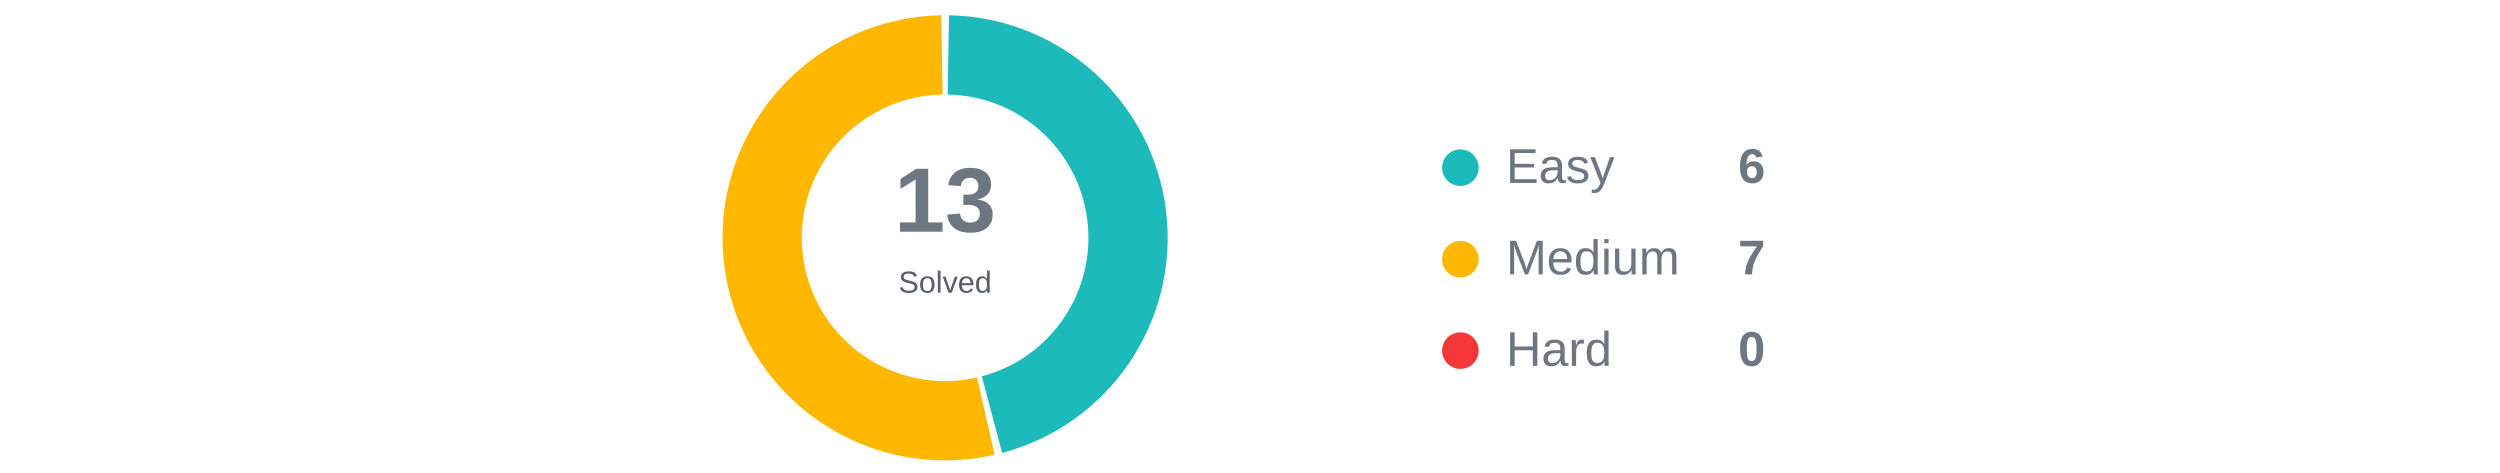
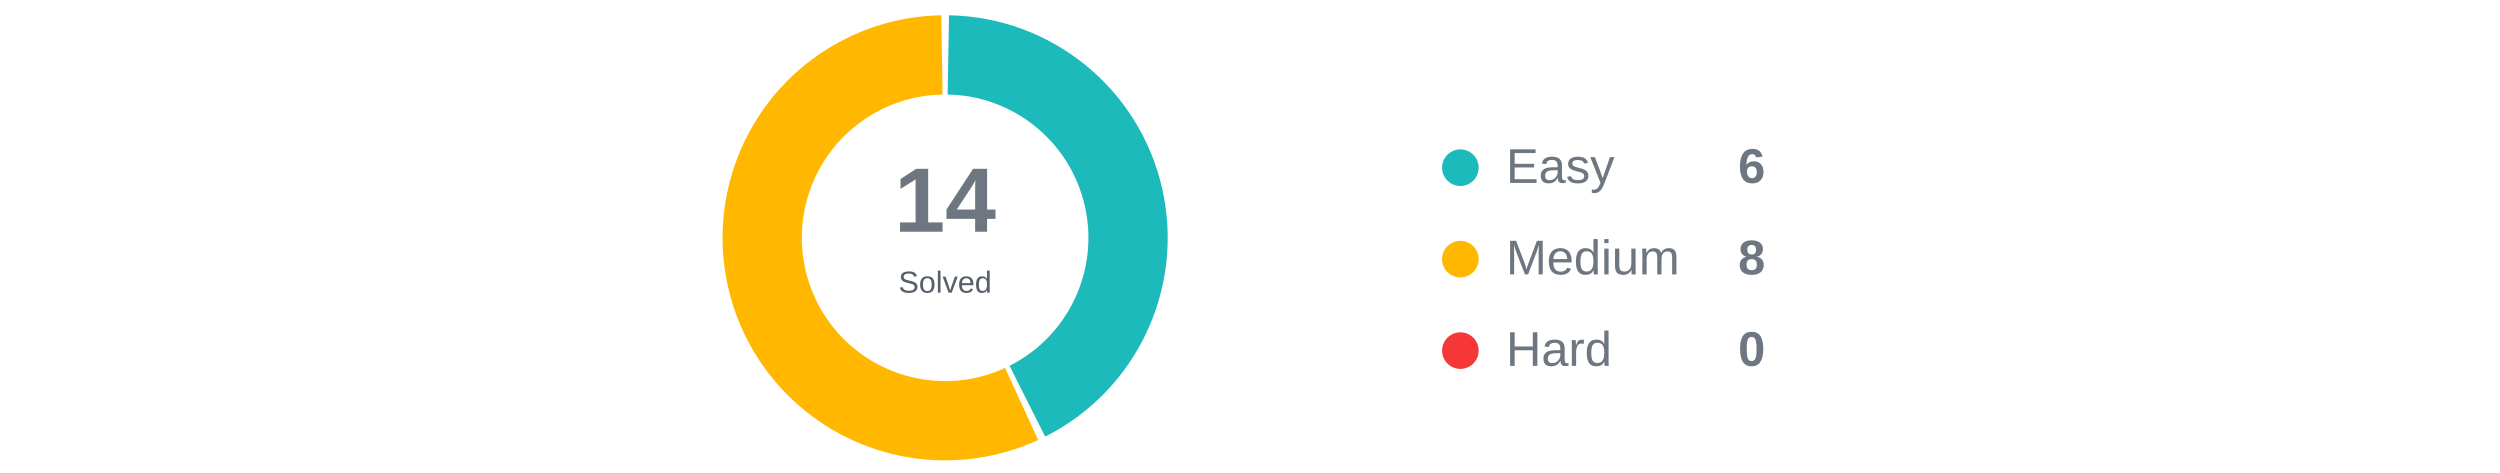
<svg xmlns="http://www.w3.org/2000/svg" width="820" height="155" viewBox="0 0 820 155">
-   <path d=" M 325.373 135.997 A 60 60 0 0 0 311.047 18.009 " fill="none" stroke="#1cbaba" stroke-width="26" stroke-linecap="butt" />
-   <path d=" M 308.953 18.009 A 60 60 0 1 0 323.34 136.498 " fill="none" stroke="#FFb700" stroke-width="26" stroke-linecap="butt" />
+   <path d=" M 336.973 131.596 A 60 60 0 0 0 311.047 18.009 " fill="none" stroke="#1cbaba" stroke-width="26" stroke-linecap="butt" />
+   <path d=" M 308.953 18.009 A 60 60 0 1 0 335.086 132.504 " fill="none" stroke="#FFb700" stroke-width="26" stroke-linecap="butt" />
  <text x="310" y="76" text-anchor="middle" font-size="30" font-weight="700" font-family="Segoe UI, Arial" fill="#6e7781">
- 13
+ 14
</text>
  <text x="310" y="96" text-anchor="middle" font-size="10" font-family="Segoe UI, Arial" fill="#57606a">
Solved
</text>
  <circle cx="479" cy="55" r="6" fill="#1cbaba" />
  <text x="494" y="60" font-size="16" font-family="Segoe UI, Arial" fill="#6e7781">
Easy
</text>
  <text x="579" y="60" text-anchor="end" font-size="16" font-weight="700" font-family="Segoe UI, Arial" fill="#6e7781">
6

</text>
  <circle cx="479" cy="85" r="6" fill="#FFb700" />
  <text x="494" y="90" font-size="16" font-family="Segoe UI, Arial" fill="#6e7781">
Medium

</text>
  <text x="579" y="90" text-anchor="end" font-size="16" font-weight="700" font-family="Segoe UI, Arial" fill="#6e7781">
- 7
+ 8
</text>
  <circle cx="479" cy="115" r="6" fill="#f63737" />
  <text x="494" y="120" font-size="16" font-family="Segoe UI, Arial" fill="#6e7781">
Hard
</text>
  <text x="579" y="120" text-anchor="end" font-size="16" font-weight="700" font-family="Segoe UI, Arial" fill="#6e7781">
0
</text>
</svg>
